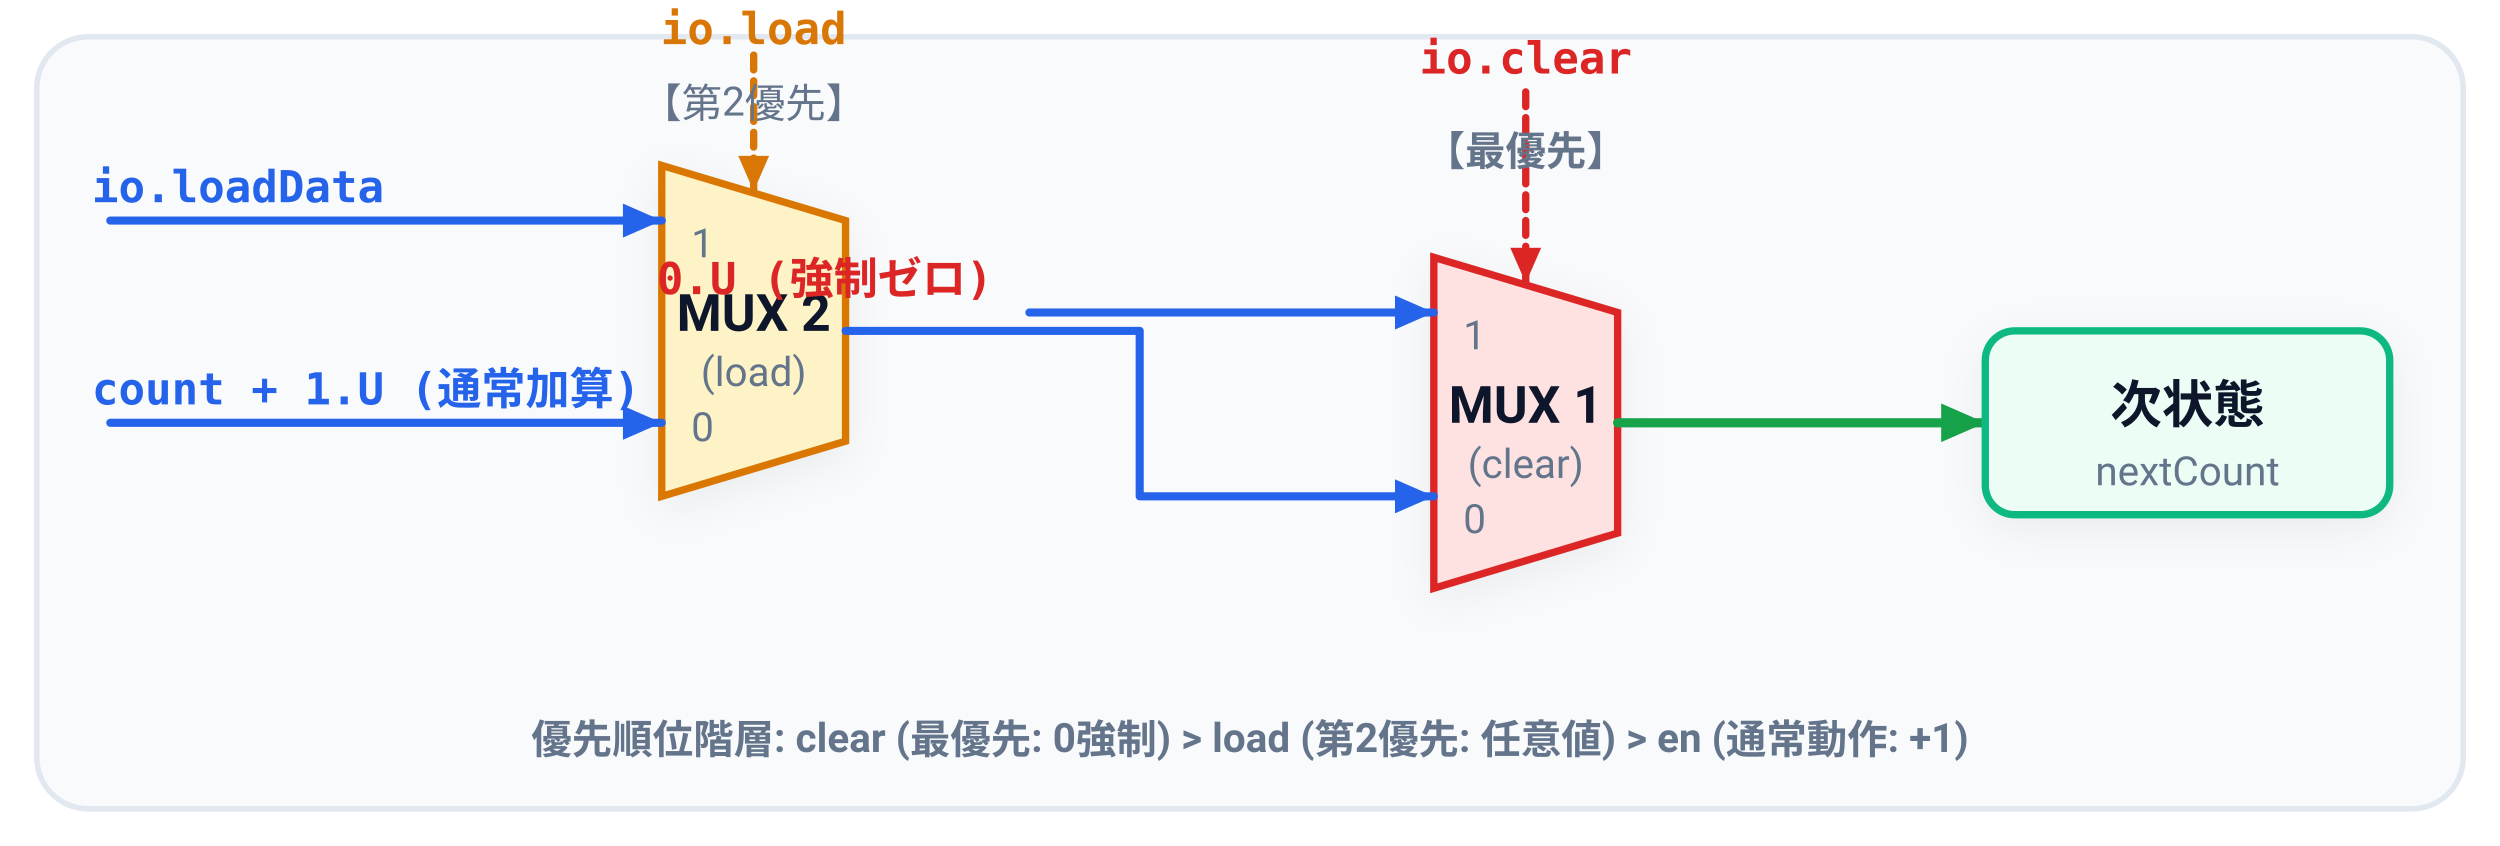
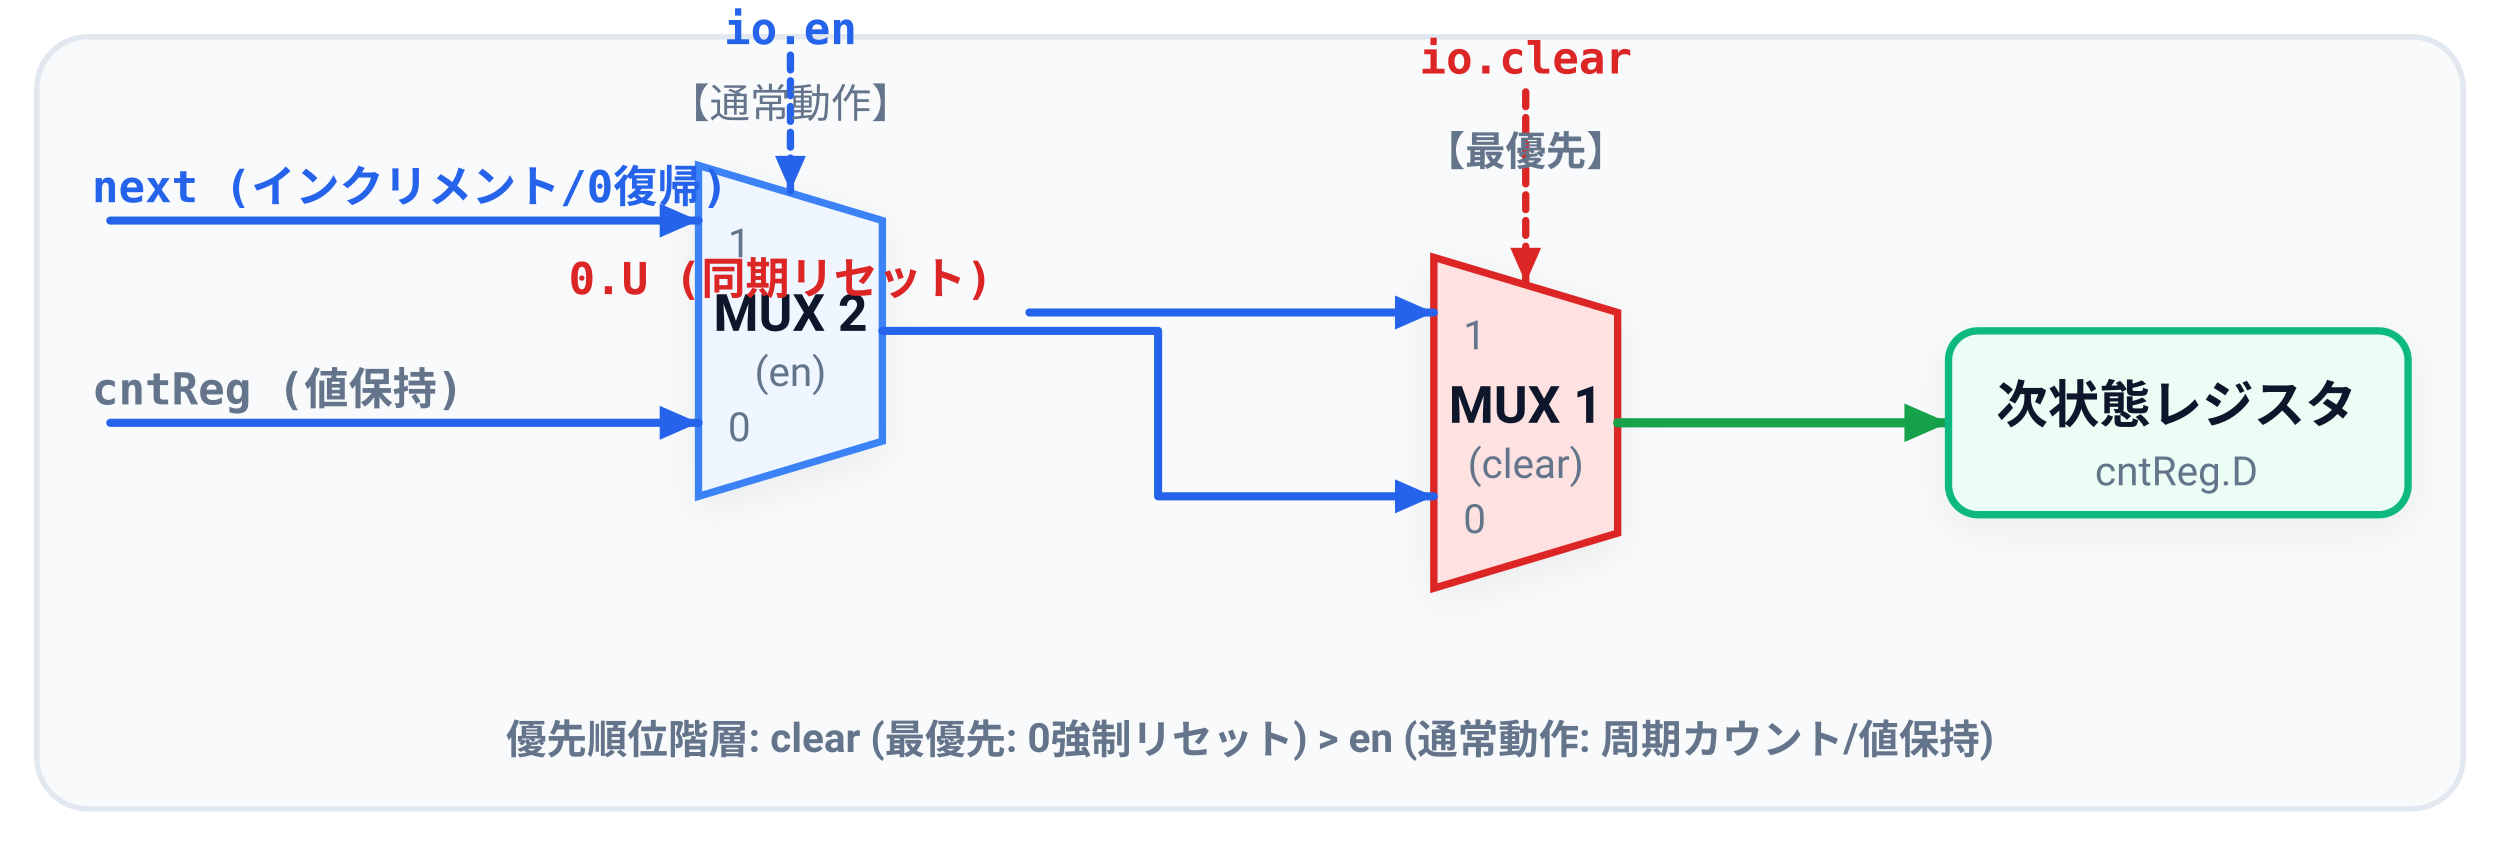
<svg xmlns="http://www.w3.org/2000/svg" viewBox="0 0 680 230" width="100%" height="100%">
  <defs>
    <style>
      .label { font-family: -apple-system, BlinkMacSystemFont, "Segoe UI", Roboto, sans-serif; font-size: 13px; fill: #1e293b; }
      .bold-label { font-family: -apple-system, BlinkMacSystemFont, "Segoe UI", Roboto, sans-serif; font-size: 14px; font-weight: bold; fill: #0f172a; }
      .wire-label { font-family: "SFMono-Regular", Consolas, Menlo, monospace; font-size: 12px; font-weight: bold; }
      .sub-label { font-family: -apple-system, BlinkMacSystemFont, "Segoe UI", Roboto, sans-serif; font-size: 11px; fill: #64748b; }
      .wire { stroke: #2563eb; stroke-width: 2.2; fill: none; stroke-linecap: round; stroke-linejoin: round; }
      .wire-out { stroke: #16a34a; stroke-width: 2.5; fill: none; stroke-linecap: round; }
      .ctrl-wire { stroke: #dc2626; stroke-width: 2; fill: none; stroke-linecap: round; stroke-dasharray: 4,3; }
-       .ctrl-wire2 { stroke: #d97706; stroke-width: 2; fill: none; stroke-linecap: round; stroke-dasharray: 4,3; }
+       .ctrl-wire2 { stroke: #2563eb; stroke-width: 2; fill: none; stroke-linecap: round; stroke-dasharray: 4,3; }
      .shadow { filter: drop-shadow(0px 3px 6px rgba(0, 0, 0, 0.06)); }
    </style>
    <marker id="arrow" viewBox="0 0 10 10" refX="8" refY="5" markerWidth="6" markerHeight="6" orient="auto">
      <path d="M 0 1.5 L 8 5 L 0 8.5 z" fill="#2563eb" />
    </marker>
    <marker id="arrow-out" viewBox="0 0 10 10" refX="8" refY="5" markerWidth="6" markerHeight="6" orient="auto">
      <path d="M 0 1.5 L 8 5 L 0 8.5 z" fill="#16a34a" />
    </marker>
    <marker id="arrow-ctrl1" viewBox="0 0 10 10" refX="8" refY="5" markerWidth="6" markerHeight="6" orient="auto">
      <path d="M 0 1.5 L 8 5 L 0 8.5 z" fill="#dc2626" />
    </marker>
    <marker id="arrow-ctrl2" viewBox="0 0 10 10" refX="8" refY="5" markerWidth="6" markerHeight="6" orient="auto">
-       <path d="M 0 1.5 L 8 5 L 0 8.5 z" fill="#d97706" />
+       <path d="M 0 1.5 L 8 5 L 0 8.5 z" fill="#2563eb" />
    </marker>
  </defs>
  <rect x="10" y="10" width="660" height="210" rx="14" fill="#f8fafc" stroke="#e2e8f0" stroke-width="1.5" />
-   <g class="shadow" transform="translate(180, 45)">
-     <polygon points="0,0 50,15 50,75 0,90" fill="#fef3c7" stroke="#d97706" stroke-width="2" />
-     <text x="25" y="45" text-anchor="middle" class="bold-label" fill="#b45309" font-size="12">MUX 2</text>
-     <text x="25" y="60" text-anchor="middle" class="sub-label" fill="#78350f" font-size="10">(load)</text>
+   <g class="shadow" transform="translate(190, 45)">
+     <polygon points="0,0 50,15 50,75 0,90" fill="#eff6ff" stroke="#3b82f6" stroke-width="2" />
+     <text x="25" y="45" text-anchor="middle" class="bold-label" fill="#1d4ed8" font-size="12">MUX 2</text>
+     <text x="25" y="60" text-anchor="middle" class="sub-label" fill="#1e40af" font-size="10">(en)</text>
    <text x="8" y="25" class="sub-label" font-size="10">1</text>
    <text x="8" y="75" class="sub-label" font-size="10">0</text>
  </g>
-   <path d="M 30, 60 L 180, 60" class="wire" marker-end="url(#arrow)" />
-   <text x="25" y="55" class="wire-label" fill="#2563eb">io.loadData</text>
-   <path d="M 30, 115 L 180, 115" class="wire" marker-end="url(#arrow)" />
-   <text x="25" y="110" class="wire-label" fill="#2563eb">count + 1.U (通常加算)</text>
-   <path d="M 205, 15 L 205, 52" class="ctrl-wire2" marker-end="url(#arrow-ctrl2)" />
-   <text x="205" y="12" text-anchor="middle" class="wire-label" fill="#d97706">io.load</text>
-   <text x="205" y="32" text-anchor="middle" class="sub-label" fill="#b45309">【第2優先】</text>
+   <path d="M 30, 60 L 190, 60" class="wire" marker-end="url(#arrow)" />
+   <text x="25" y="55" class="wire-label" fill="#2563eb">next (インクリメント/0復帰)</text>
+   <path d="M 30, 115 L 190, 115" class="wire" marker-end="url(#arrow)" />
+   <text x="25" y="110" class="wire-label" fill="#64748b">cntReg (値保持)</text>
+   <path d="M 215, 15 L 215, 52" class="ctrl-wire2" marker-end="url(#arrow-ctrl2)" />
+   <text x="215" y="12" text-anchor="middle" class="wire-label" fill="#2563eb">io.en</text>
+   <text x="215" y="32" text-anchor="middle" class="sub-label" fill="#1d4ed8">【通常動作】</text>
  <g class="shadow" transform="translate(390, 70)">
    <polygon points="0,0 50,15 50,75 0,90" fill="#fee2e2" stroke="#dc2626" stroke-width="2" />
    <text x="25" y="45" text-anchor="middle" class="bold-label" fill="#b91c1c" font-size="12">MUX 1</text>
    <text x="25" y="60" text-anchor="middle" class="sub-label" fill="#7f1d1d" font-size="10">(clear)</text>
    <text x="8" y="25" class="sub-label" font-size="10">1</text>
    <text x="8" y="75" class="sub-label" font-size="10">0</text>
  </g>
-   <path d="M 230, 90 L 310, 90 L 310, 135 L 390, 135" class="wire" marker-end="url(#arrow)" />
+   <path d="M 240, 90 L 315, 90 L 315, 135 L 390, 135" class="wire" marker-end="url(#arrow)" />
  <path d="M 280, 85 L 390, 85" class="wire" marker-end="url(#arrow)" />
-   <text x="270" y="80" text-anchor="end" class="wire-label" fill="#dc2626">0.U (強制ゼロ)</text>
+   <text x="270" y="80" text-anchor="end" class="wire-label" fill="#dc2626">0.U (同期リセット)</text>
  <path d="M 415, 25 L 415, 77" class="ctrl-wire" marker-end="url(#arrow-ctrl1)" />
  <text x="415" y="20" text-anchor="middle" class="wire-label" fill="#dc2626">io.clear</text>
  <text x="415" y="45" text-anchor="middle" class="sub-label" fill="#991b1b" font-weight="bold">【最優先】</text>
-   <path d="M 440, 115 L 540, 115" class="wire-out" marker-end="url(#arrow-out)" />
-   <g class="shadow" transform="translate(540, 90)">
-     <rect x="0" y="0" width="110" height="50" rx="8" fill="#ecfdf5" stroke="#10b981" stroke-width="2" />
-     <text x="55" y="25" text-anchor="middle" class="bold-label" fill="#065f46">次状態</text>
-     <text x="55" y="42" text-anchor="middle" class="sub-label" fill="#047857">nextCount</text>
+   <path d="M 440, 115 L 530, 115" class="wire-out" marker-end="url(#arrow-out)" />
+   <g class="shadow" transform="translate(530, 90)">
+     <rect x="0" y="0" width="125" height="50" rx="8" fill="#ecfdf5" stroke="#10b981" stroke-width="2" />
+     <text x="62" y="25" text-anchor="middle" class="bold-label" fill="#065f46">次状態レジスタ</text>
+     <text x="62" y="42" text-anchor="middle" class="sub-label" fill="#047857">cntReg.D</text>
  </g>
  <text x="340" y="205" text-anchor="middle" class="sub-label" font-weight="bold" fill="#475569">
-     優先順位階層: clear (最優先: 0強制) &gt; load (第2優先: 任意値) &gt; en (通常動作: +1)
+     優先順位階層: clear (最優先: 0強制リセット) &gt; en (通常動作: 周期カウント/値保持)
  </text>
</svg>
